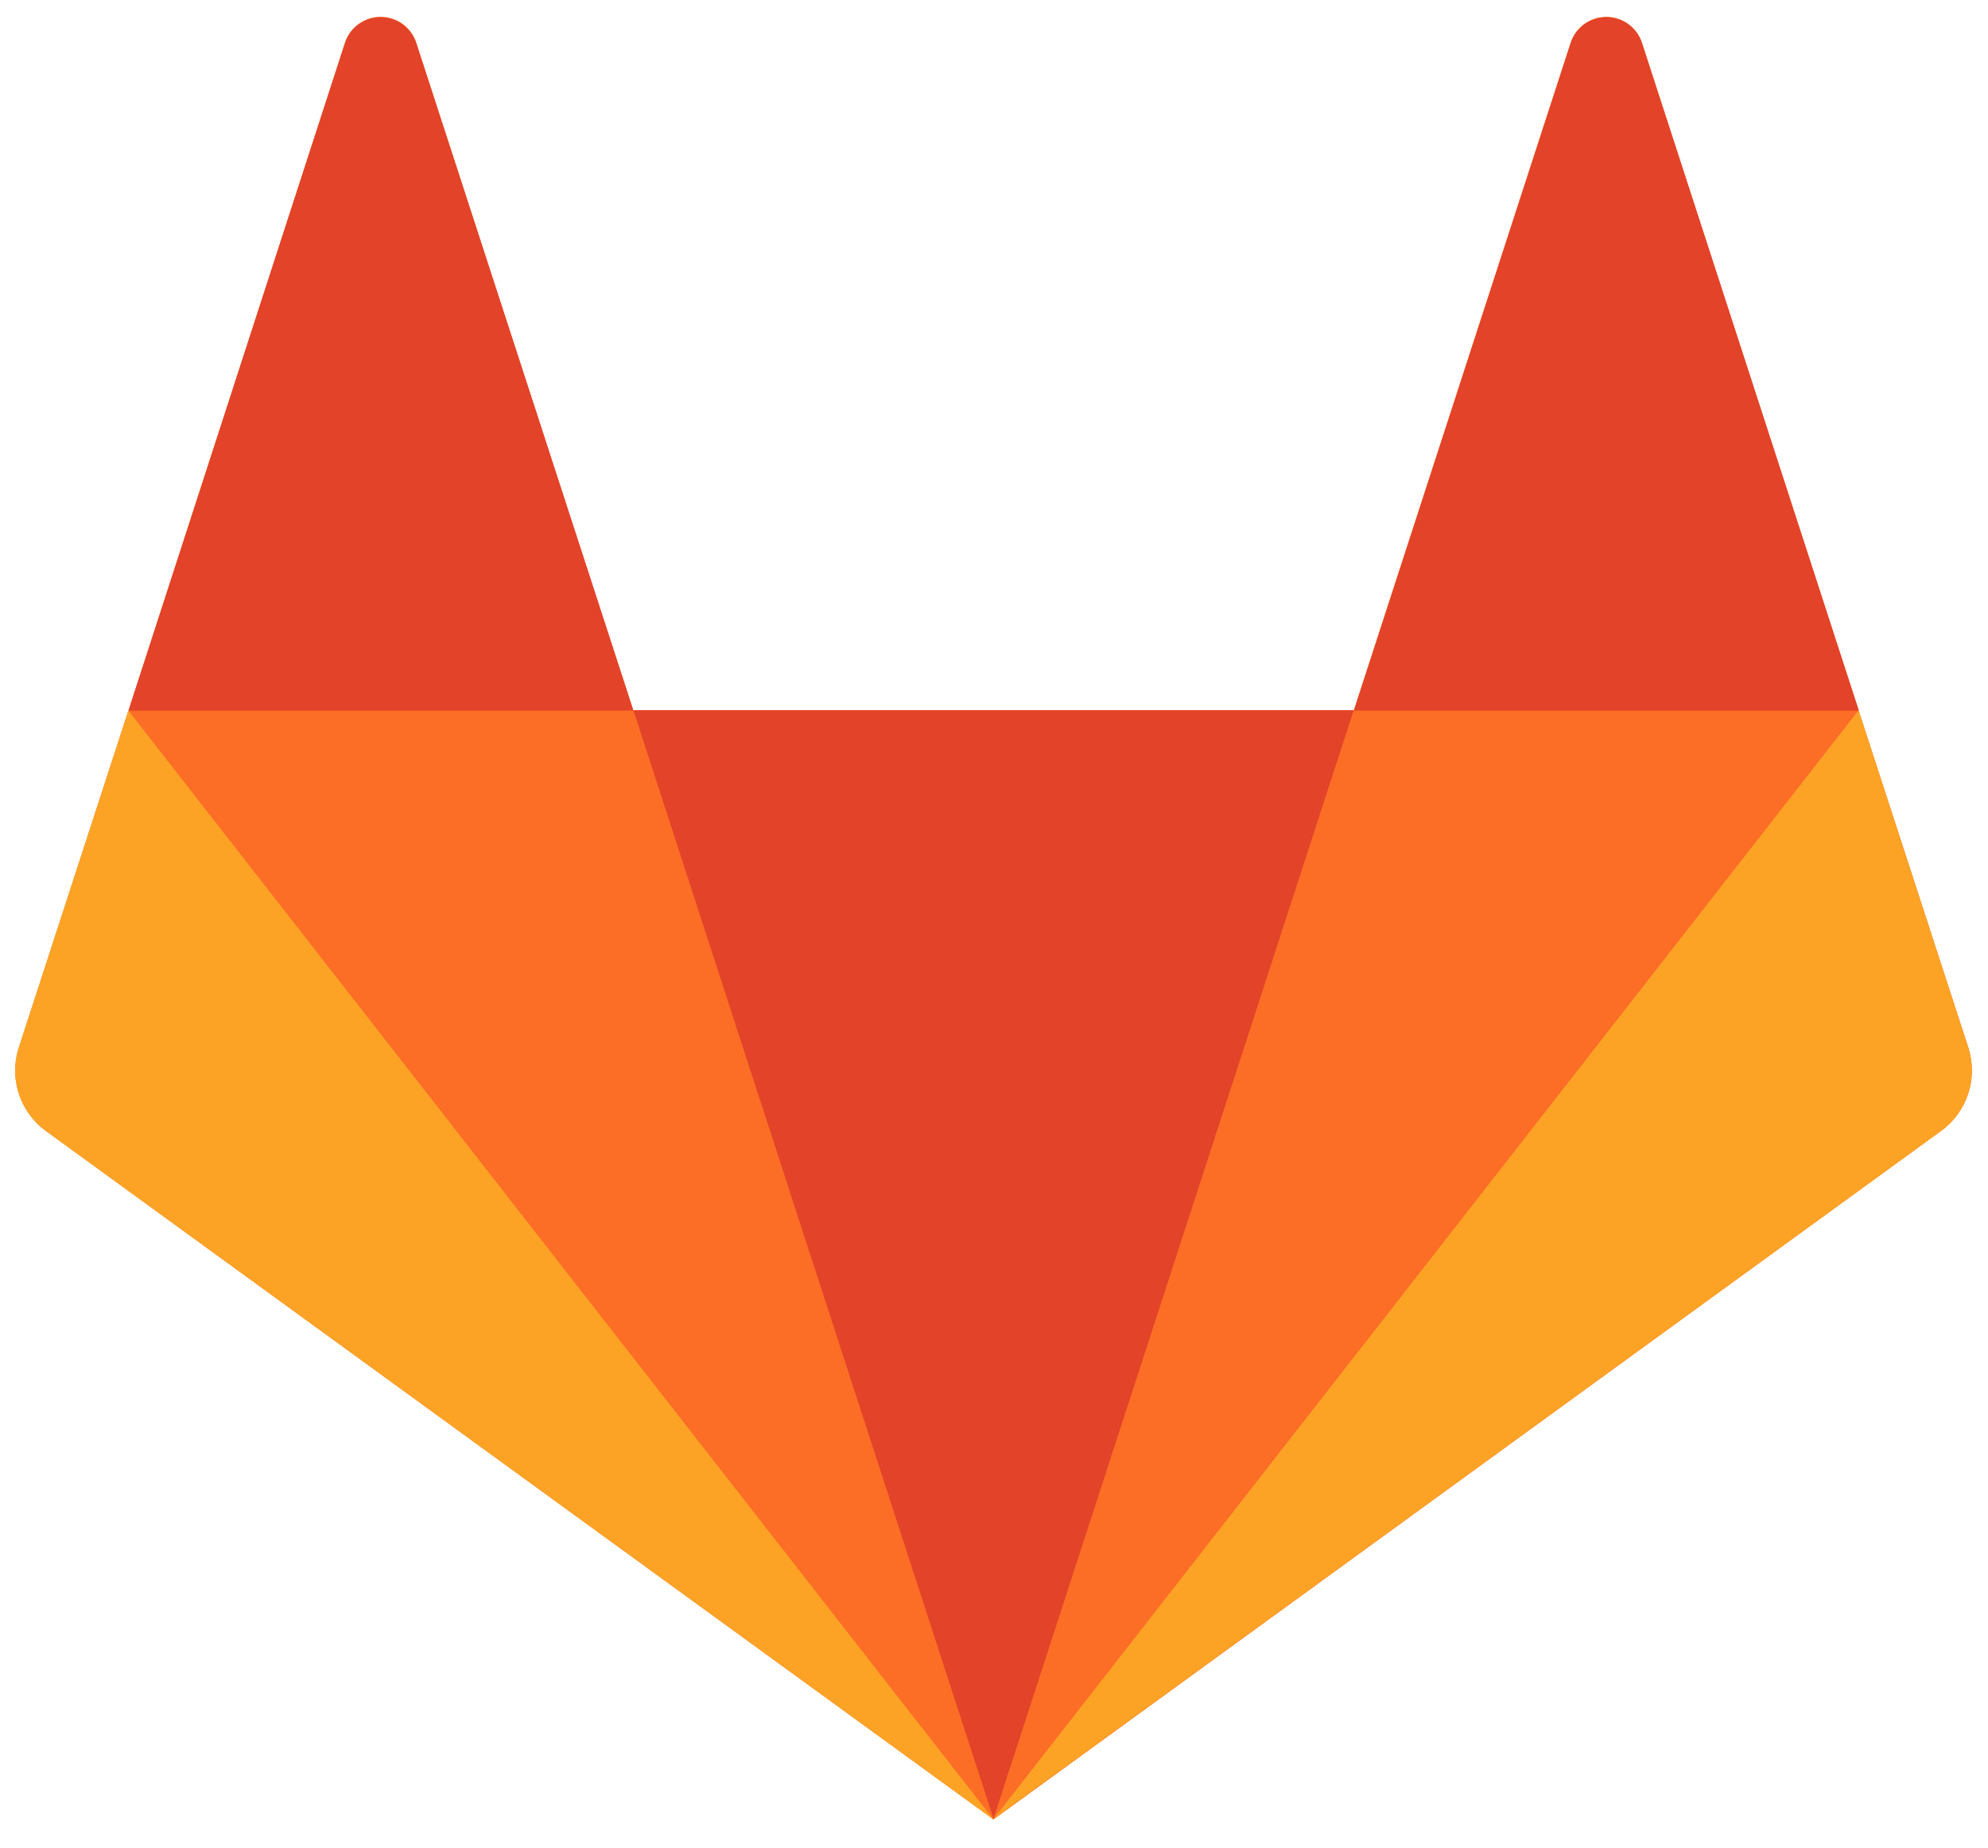
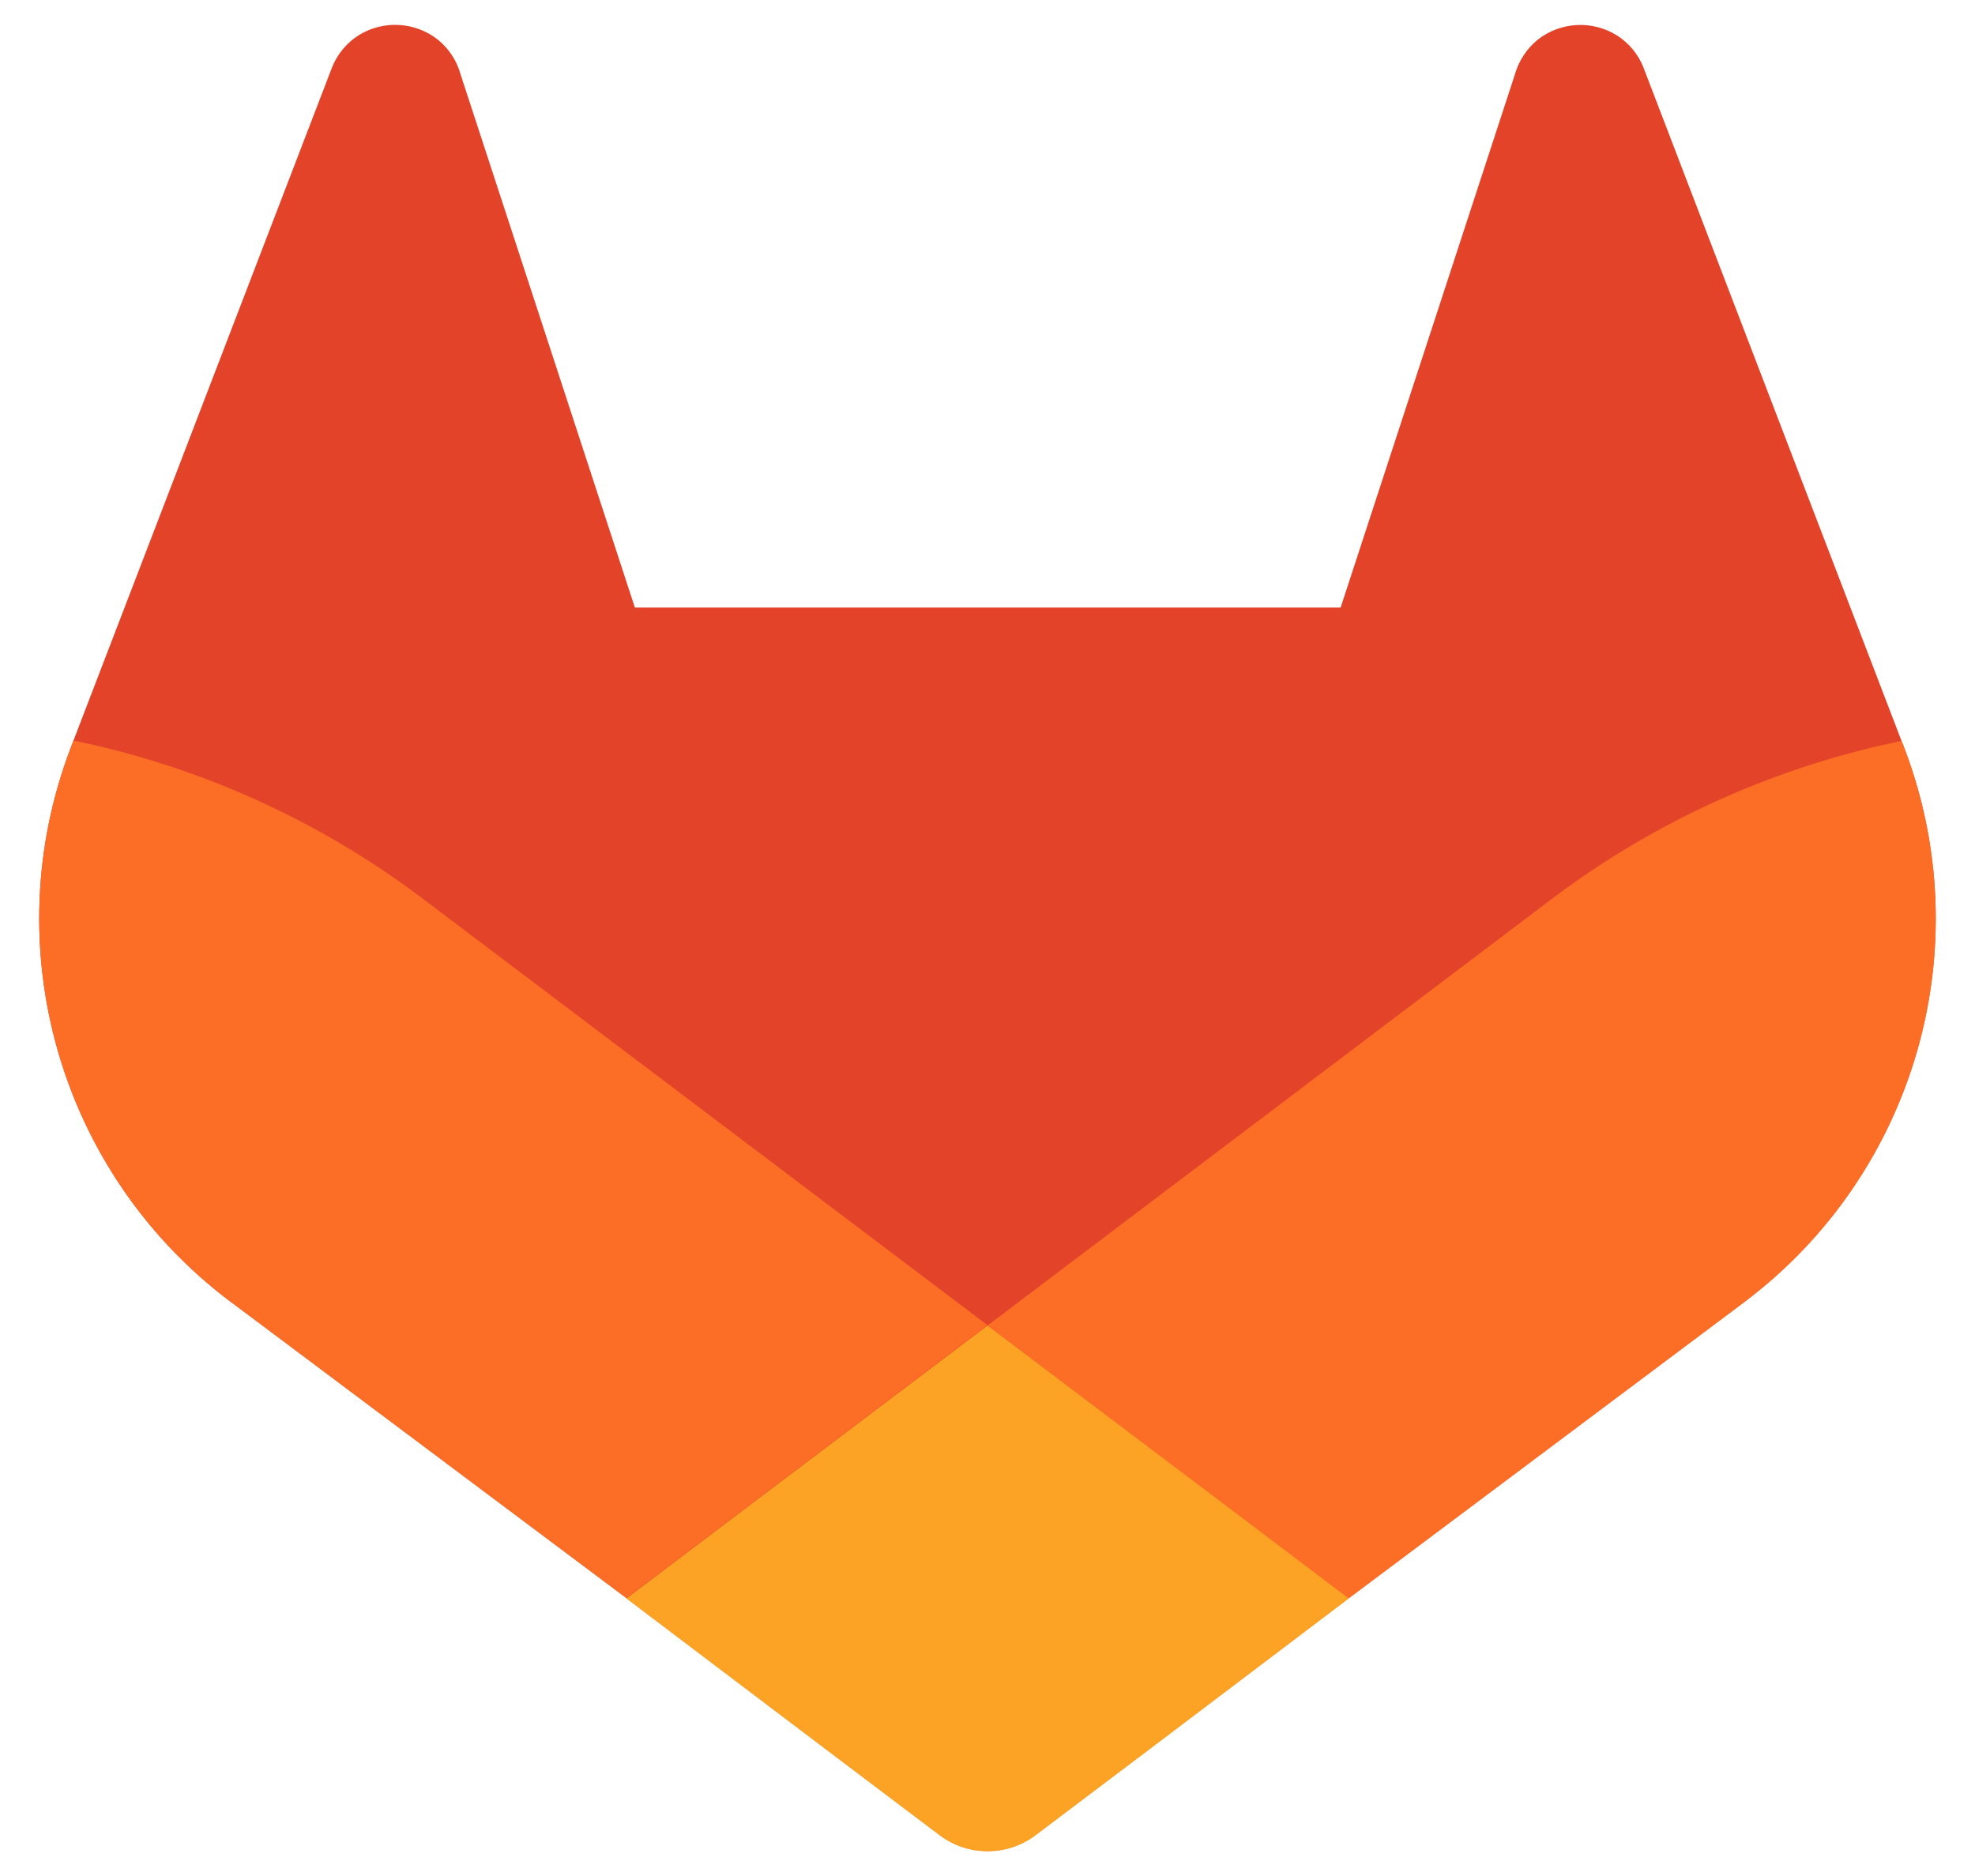
- <svg xmlns="http://www.w3.org/2000/svg" data-name="logo art" width="342.955" height="318.789">
-   <rect id="backgroundrect" width="100%" height="100%" x="0" y="0" fill="none" stroke="none" />
+ <svg xmlns="http://www.w3.org/2000/svg" viewBox="90 95 200 190">
  <defs>
-     <style>.cls-1{fill:#fc6d26}.cls-2{fill:#e24329}.cls-3{fill:#fca326}</style>
+     <style>.cls-1{fill:#e24329;}.cls-2{fill:#fc6d26;}.cls-3{fill:#fca326;}</style>
  </defs>
-   <g class="currentLayer">
-     <g id="g44">
-       <path id="path46" class="cls-1" d="M339.562 180.724l-18.91-58.12-37.42-115.28a6.47 6.47 0 00-12.27 0l-37.42 115.21h-124.33L71.792 7.324a6.46 6.46 0 00-12.26 0l-37.36 115.21-18.91 58.19a12.88 12.88 0 004.66 14.39l163.47 118.78 163.44-118.78a12.9 12.9 0 004.73-14.39" />
-     </g>
-     <g id="g48">
-       <path id="path50" class="cls-2" d="M171.392 313.804l62.16-191.28h-124.29l62.13 191.28z" />
-     </g>
-     <g id="g56">
-       <path id="path58" class="cls-1" d="M171.392 313.804l-62.18-191.28h-87l149.18 191.28z" />
-     </g>
-     <g id="g64">
-       <path id="path66" class="cls-3" d="M22.142 122.584l-18.91 58.12a12.88 12.88 0 004.66 14.39l163.5 118.8-149.25-191.31z" />
-     </g>
-     <g id="g72">
-       <path id="path74" class="cls-2" d="M22.172 122.584h87.11l-37.49-115.2a6.47 6.47 0 00-12.27 0l-37.35 115.2z" />
-     </g>
-     <g id="g76">
-       <path id="path78" class="cls-1" d="M171.392 313.804l62.16-191.28h87.14l-149.3 191.28z" />
-     </g>
-     <g id="g80">
-       <path id="path82" class="cls-3" d="M320.632 122.584l18.91 58.12a12.85 12.85 0 01-4.66 14.39l-163.49 118.71 149.2-191.22z" />
-     </g>
-     <g id="g84">
-       <path id="path86" class="cls-2" d="M320.672 122.584h-87.1l37.42-115.2a6.46 6.46 0 0112.26 0l37.42 115.2z" />
-     </g>
+   <g id="LOGO">
+     <path class="cls-1" d="M282.83,170.73l-.27-.69-26.14-68.22a6.81,6.81,0,0,0-2.69-3.24,7,7,0,0,0-8,.43,7,7,0,0,0-2.32,3.52l-17.65,54H154.29l-17.65-54A6.86,6.86,0,0,0,134.32,99a7,7,0,0,0-8-.43,6.87,6.87,0,0,0-2.69,3.24L97.44,170l-.26.69a48.54,48.54,0,0,0,16.1,56.1l.09.07.24.17,39.82,29.82,19.7,14.91,12,9.06a8.07,8.07,0,0,0,9.76,0l12-9.06,19.7-14.91,40.06-30,.1-.08A48.56,48.56,0,0,0,282.83,170.73Z" />
+     <path class="cls-2" d="M282.83,170.73l-.27-.69a88.3,88.3,0,0,0-35.15,15.8L190,229.25c19.55,14.79,36.57,27.64,36.57,27.64l40.06-30,.1-.08A48.56,48.56,0,0,0,282.83,170.73Z" />
+     <path class="cls-3" d="M153.43,256.89l19.7,14.91,12,9.06a8.07,8.07,0,0,0,9.76,0l12-9.06,19.7-14.91S209.55,244,190,229.25C170.45,244,153.43,256.89,153.43,256.89Z" />
+     <path class="cls-2" d="M132.58,185.84A88.19,88.19,0,0,0,97.44,170l-.26.69a48.54,48.54,0,0,0,16.1,56.1l.09.07.24.17,39.82,29.82s17-12.85,36.57-27.64Z" />
  </g>
</svg>
